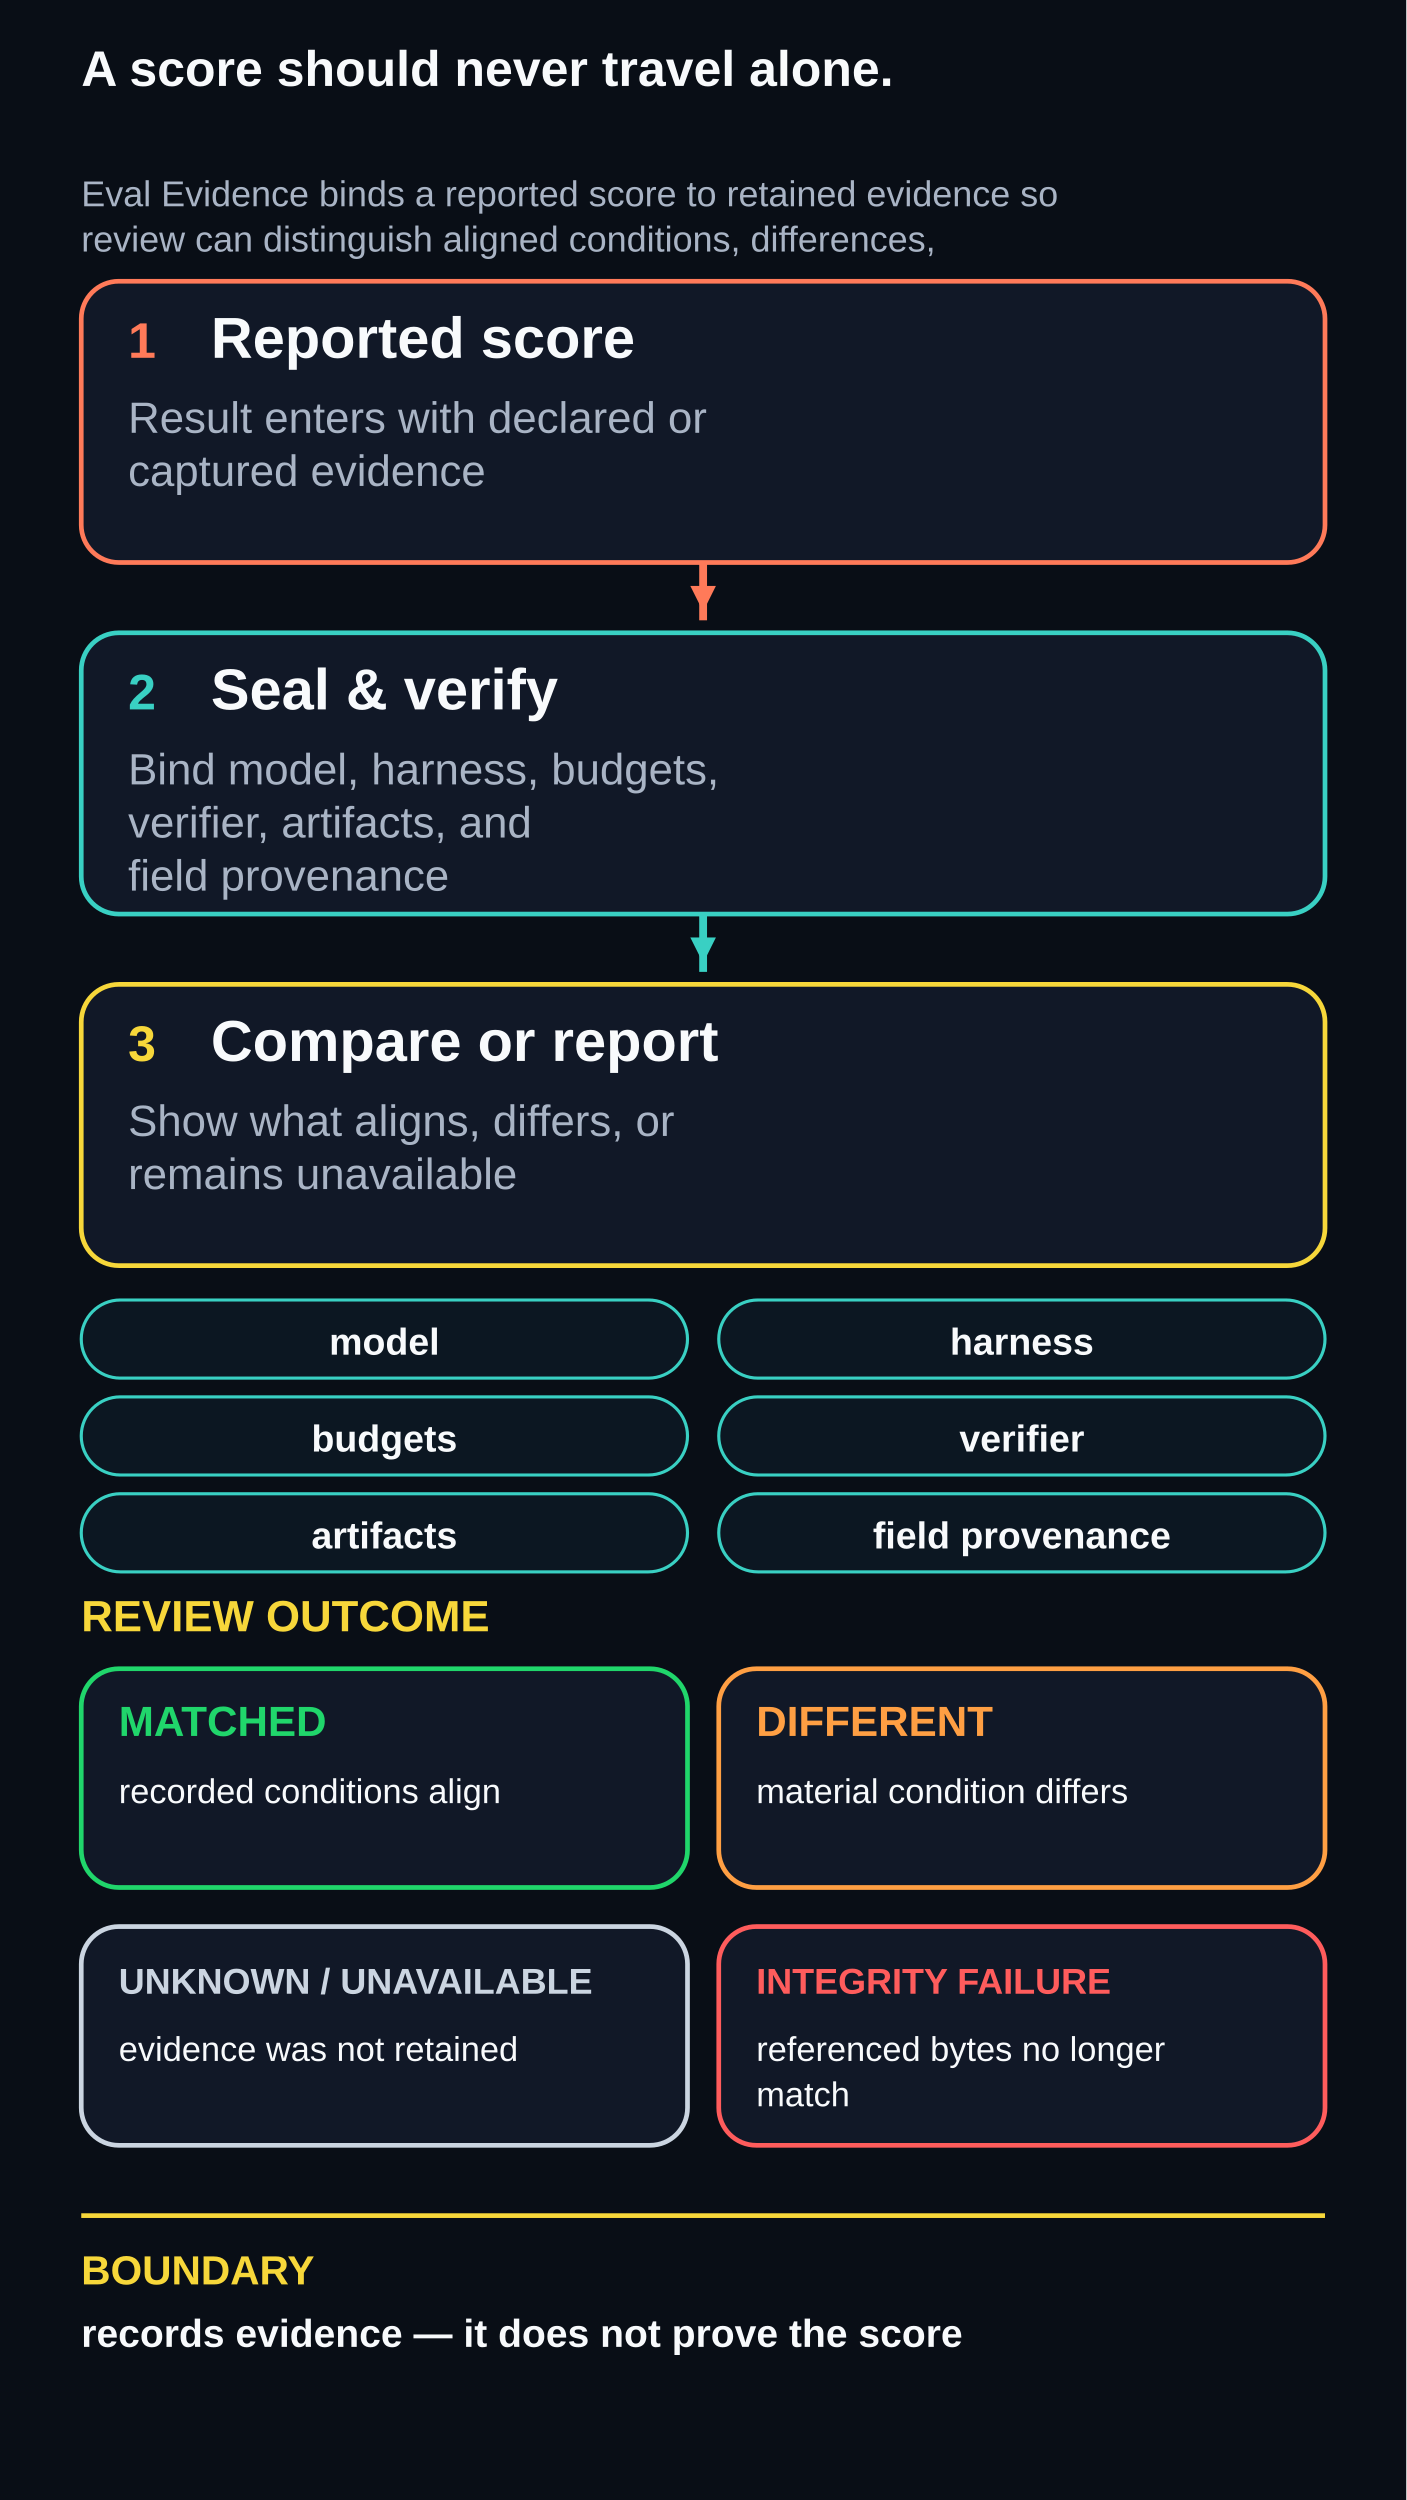
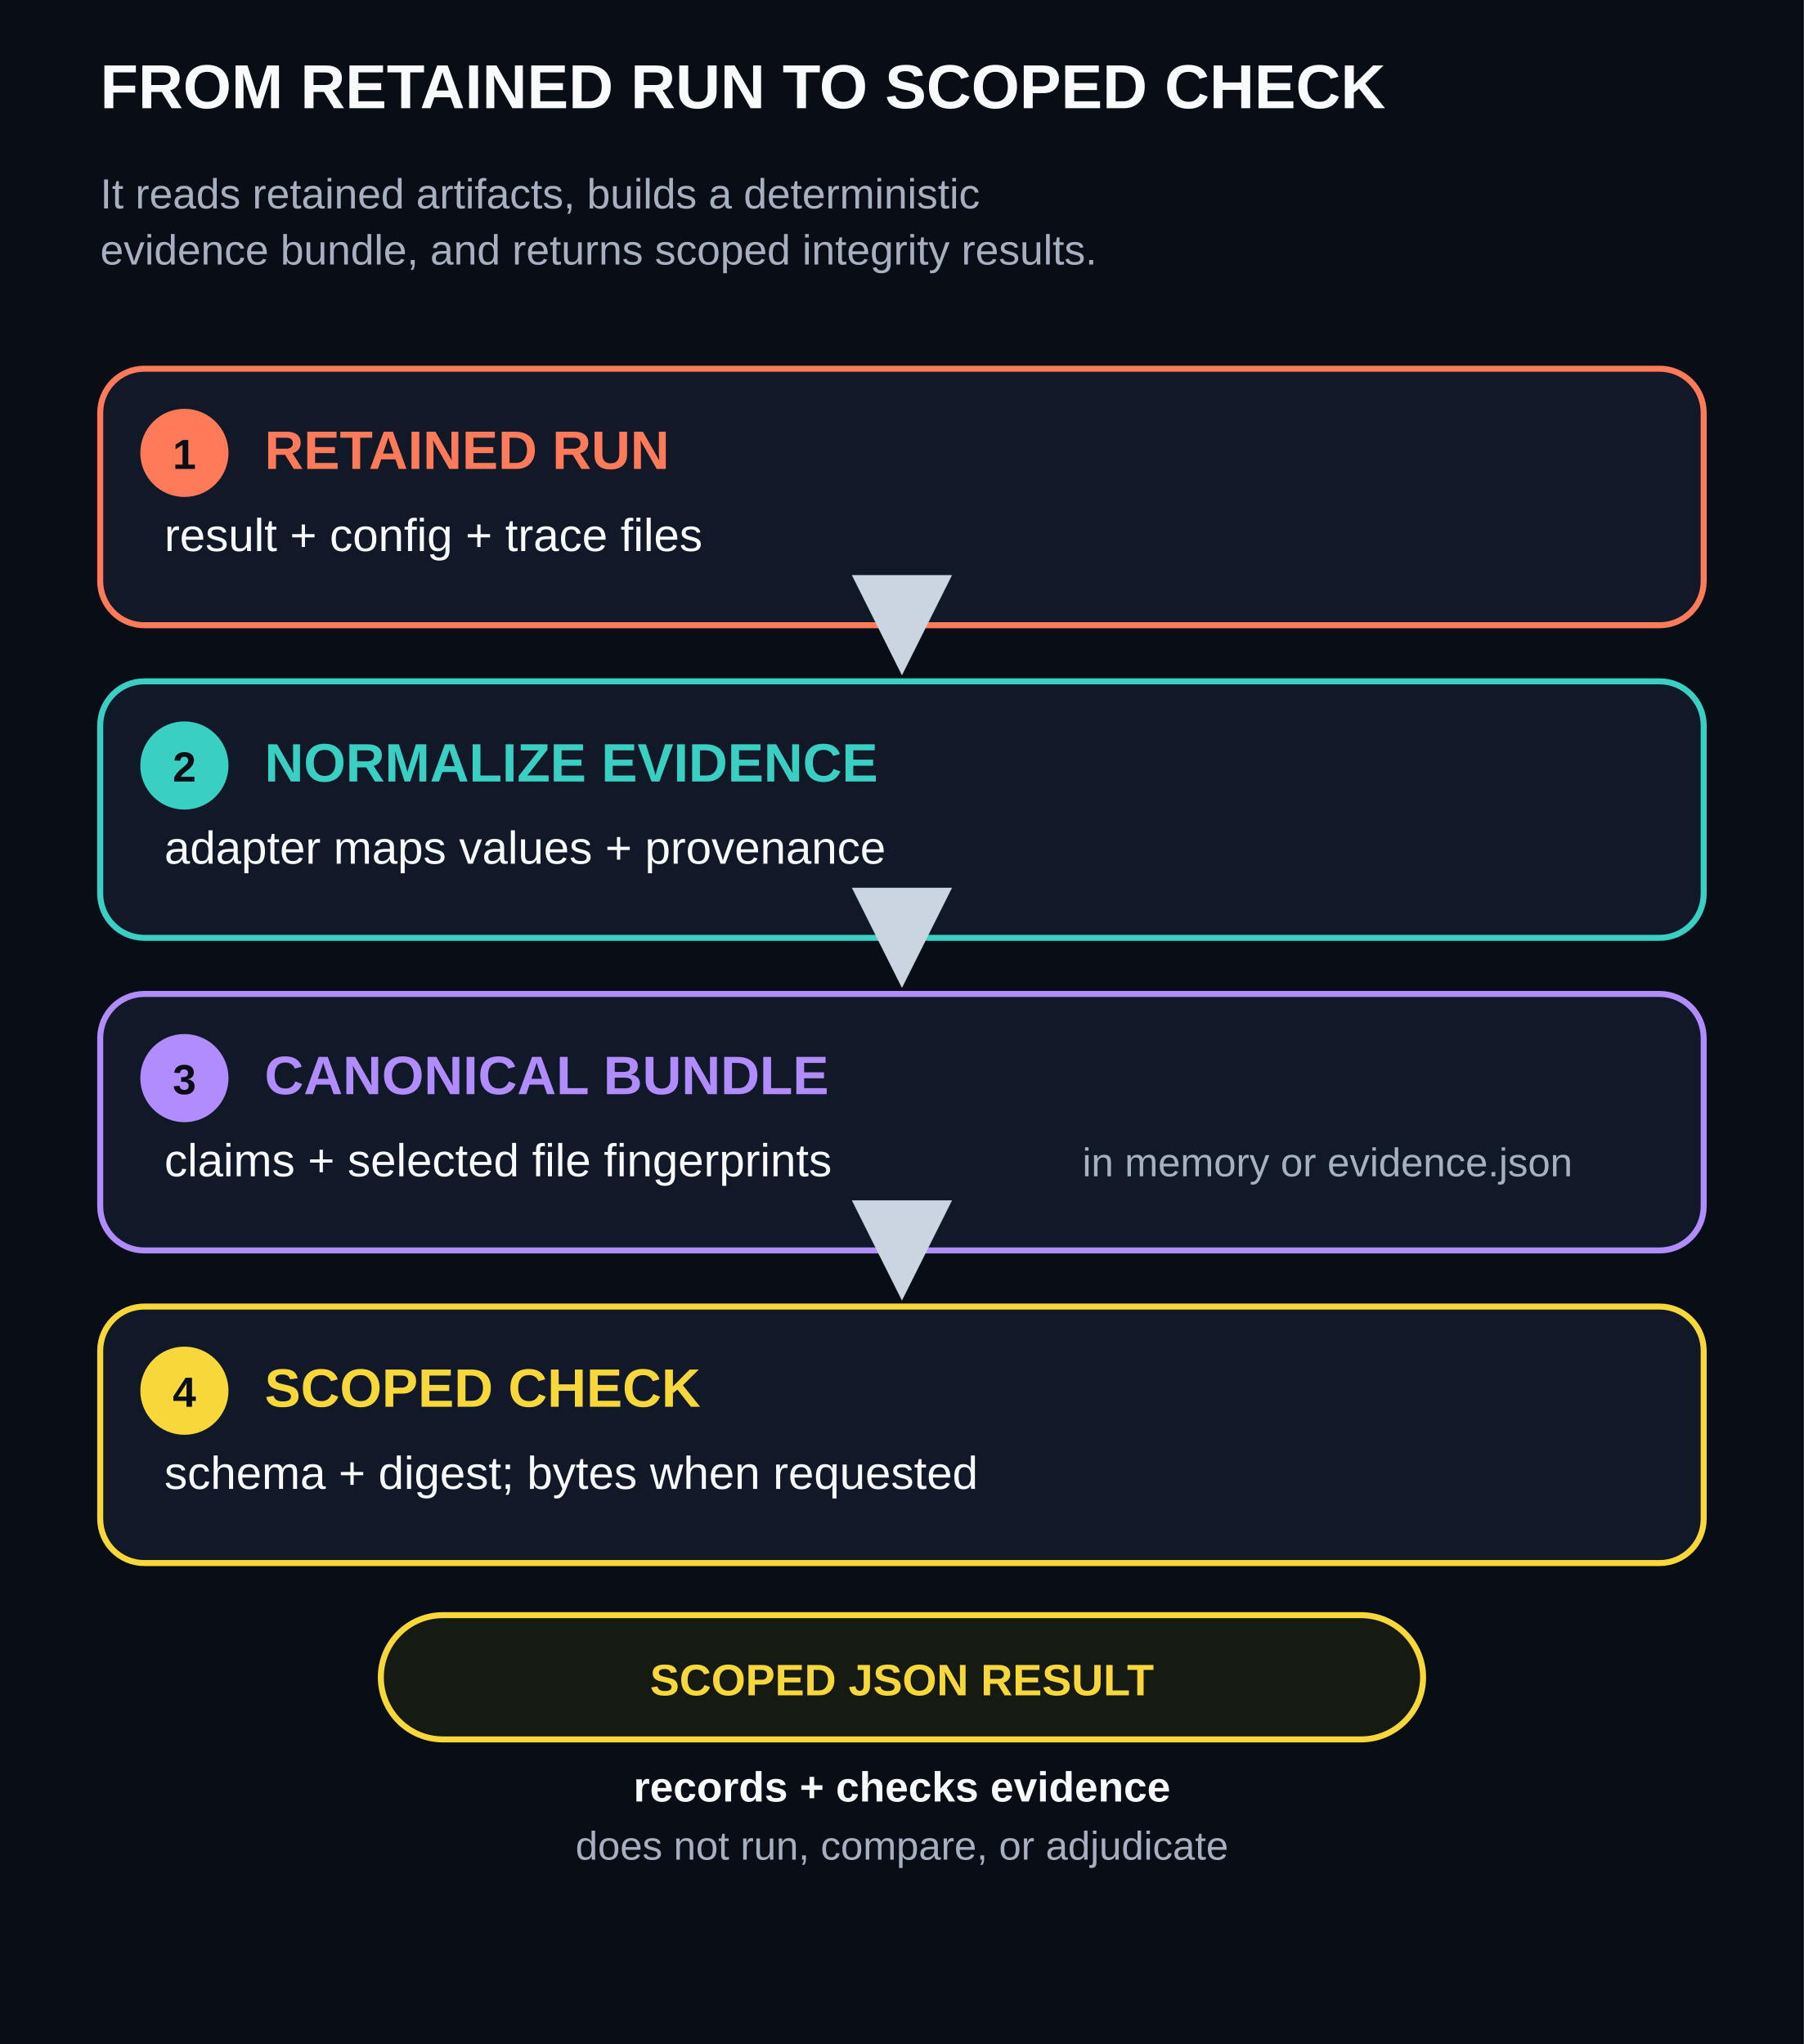
- <svg xmlns="http://www.w3.org/2000/svg" width="900" height="1600" viewBox="0 0 900 1600" role="img" aria-labelledby="figure-title figure-desc">
-   <rect width="900" height="1600" fill="#090E16" />
-   <text x="52" y="55" fill="#F8FAFC" font-family="Arial" font-size="32" font-weight="800" text-anchor="start">A score should never travel alone.</text>
-   <text x="52" y="132" fill="#A9B4C5" font-family="Arial" font-size="23" font-weight="500" text-anchor="start">Eval Evidence binds a reported score to retained evidence so</text>
-   <text x="52" y="161" fill="#A9B4C5" font-family="Arial" font-size="23" font-weight="500" text-anchor="start">review can distinguish aligned conditions, differences,</text>
-   <rect x="52" y="180" width="796" height="180" rx="24" fill="#111827" stroke="#FF7A59" stroke-width="3" />
-   <text x="82" y="229" fill="#FF7A59" font-family="Arial" font-size="32" font-weight="800" text-anchor="start">1</text>
-   <text x="135" y="229" fill="#F8FAFC" font-family="Arial" font-size="37" font-weight="800" text-anchor="start">Reported score</text>
-   <text x="82" y="277" fill="#A9B4C5" font-family="Arial" font-size="28" font-weight="500" text-anchor="start">Result enters with declared or</text>
-   <text x="82" y="311" fill="#A9B4C5" font-family="Arial" font-size="28" font-weight="500" text-anchor="start">captured evidence</text>
-   <path d="M450 360 L450 397" stroke="#FF7A59" stroke-width="5" fill="none" />
-   <text x="450" y="391" fill="#FF7A59" font-family="Arial" font-size="28" font-weight="800" text-anchor="middle">▼</text>
-   <rect x="52" y="405" width="796" height="180" rx="24" fill="#111827" stroke="#39D0C3" stroke-width="3" />
-   <text x="82" y="454" fill="#39D0C3" font-family="Arial" font-size="32" font-weight="800" text-anchor="start">2</text>
-   <text x="135" y="454" fill="#F8FAFC" font-family="Arial" font-size="37" font-weight="800" text-anchor="start">Seal &amp; verify</text>
-   <text x="82" y="502" fill="#A9B4C5" font-family="Arial" font-size="28" font-weight="500" text-anchor="start">Bind model, harness, budgets,</text>
-   <text x="82" y="536" fill="#A9B4C5" font-family="Arial" font-size="28" font-weight="500" text-anchor="start">verifier, artifacts, and</text>
-   <text x="82" y="570" fill="#A9B4C5" font-family="Arial" font-size="28" font-weight="500" text-anchor="start">field provenance</text>
-   <path d="M450 585 L450 622" stroke="#39D0C3" stroke-width="5" fill="none" />
-   <text x="450" y="616" fill="#39D0C3" font-family="Arial" font-size="28" font-weight="800" text-anchor="middle">▼</text>
-   <rect x="52" y="630" width="796" height="180" rx="24" fill="#111827" stroke="#F7D73A" stroke-width="3" />
-   <text x="82" y="679" fill="#F7D73A" font-family="Arial" font-size="32" font-weight="800" text-anchor="start">3</text>
-   <text x="135" y="679" fill="#F8FAFC" font-family="Arial" font-size="37" font-weight="800" text-anchor="start">Compare or report</text>
-   <text x="82" y="727" fill="#A9B4C5" font-family="Arial" font-size="28" font-weight="500" text-anchor="start">Show what aligns, differs, or</text>
-   <text x="82" y="761" fill="#A9B4C5" font-family="Arial" font-size="28" font-weight="500" text-anchor="start">remains unavailable</text>
-   <rect x="52" y="832" width="388" height="50" rx="25" fill="#0C1722" stroke="#39D0C3" stroke-width="2" />
-   <text x="246" y="867" fill="#F8FAFC" font-family="Arial" font-size="24" font-weight="700" text-anchor="middle">model</text>
-   <rect x="460" y="832" width="388" height="50" rx="25" fill="#0C1722" stroke="#39D0C3" stroke-width="2" />
-   <text x="654" y="867" fill="#F8FAFC" font-family="Arial" font-size="24" font-weight="700" text-anchor="middle">harness</text>
-   <rect x="52" y="894" width="388" height="50" rx="25" fill="#0C1722" stroke="#39D0C3" stroke-width="2" />
-   <text x="246" y="929" fill="#F8FAFC" font-family="Arial" font-size="24" font-weight="700" text-anchor="middle">budgets</text>
-   <rect x="460" y="894" width="388" height="50" rx="25" fill="#0C1722" stroke="#39D0C3" stroke-width="2" />
-   <text x="654" y="929" fill="#F8FAFC" font-family="Arial" font-size="24" font-weight="700" text-anchor="middle">verifier</text>
-   <rect x="52" y="956" width="388" height="50" rx="25" fill="#0C1722" stroke="#39D0C3" stroke-width="2" />
-   <text x="246" y="991" fill="#F8FAFC" font-family="Arial" font-size="24" font-weight="700" text-anchor="middle">artifacts</text>
-   <rect x="460" y="956" width="388" height="50" rx="25" fill="#0C1722" stroke="#39D0C3" stroke-width="2" />
-   <text x="654" y="991" fill="#F8FAFC" font-family="Arial" font-size="24" font-weight="700" text-anchor="middle">field provenance</text>
-   <text x="52" y="1044" fill="#F7D73A" font-family="Arial" font-size="28" font-weight="800" text-anchor="start">REVIEW OUTCOME</text>
-   <rect x="52" y="1068" width="388" height="140" rx="24" fill="#111827" stroke="#20D66B" stroke-width="3" />
-   <text x="76" y="1111" fill="#20D66B" font-family="Arial" font-size="27" font-weight="800" text-anchor="start">MATCHED</text>
-   <text x="76" y="1154" fill="#F8FAFC" font-family="Arial" font-size="22" font-weight="500" text-anchor="start">recorded conditions align</text>
-   <rect x="460" y="1068" width="388" height="140" rx="24" fill="#111827" stroke="#FF9F43" stroke-width="3" />
-   <text x="484" y="1111" fill="#FF9F43" font-family="Arial" font-size="27" font-weight="800" text-anchor="start">DIFFERENT</text>
-   <text x="484" y="1154" fill="#F8FAFC" font-family="Arial" font-size="22" font-weight="500" text-anchor="start">material condition differs</text>
-   <rect x="52" y="1233" width="388" height="140" rx="24" fill="#111827" stroke="#CBD5E1" stroke-width="3" />
-   <text x="76" y="1276" fill="#CBD5E1" font-family="Arial" font-size="23" font-weight="800" text-anchor="start">UNKNOWN / UNAVAILABLE</text>
-   <text x="76" y="1319" fill="#F8FAFC" font-family="Arial" font-size="22" font-weight="500" text-anchor="start">evidence was not retained</text>
-   <rect x="460" y="1233" width="388" height="140" rx="24" fill="#111827" stroke="#FF5C5C" stroke-width="3" />
-   <text x="484" y="1276" fill="#FF5C5C" font-family="Arial" font-size="23" font-weight="800" text-anchor="start">INTEGRITY FAILURE</text>
-   <text x="484" y="1319" fill="#F8FAFC" font-family="Arial" font-size="22" font-weight="500" text-anchor="start">referenced bytes no longer</text>
-   <text x="484" y="1348" fill="#F8FAFC" font-family="Arial" font-size="22" font-weight="500" text-anchor="start">match</text>
-   <path d="M52 1418 L848 1418" stroke="#F7D73A" stroke-width="3" fill="none" />
-   <text x="52" y="1462" fill="#F7D73A" font-family="Arial" font-size="26" font-weight="800" text-anchor="start">BOUNDARY</text>
-   <text x="52" y="1502" fill="#F8FAFC" font-family="Arial" font-size="25" font-weight="600" text-anchor="start">records evidence — it does not prove the score</text>
+ <svg xmlns="http://www.w3.org/2000/svg" width="900" height="1020" viewBox="0 0 900 1020" role="img" aria-labelledby="figure-title figure-desc">
+   <defs>
+     <marker id="arrow" markerWidth="11" markerHeight="11" refX="9" refY="5" orient="auto">
+       <path d="M0 0 L0 10 L10 5 Z" fill="#CBD5E1" />
+     </marker>
+   </defs>
+   <rect width="900" height="1020" fill="#090E16" />
+   <text x="50" y="54" text-anchor="start" fill="#F8FAFC" font-family="Arial" font-size="31" font-weight="800">FROM RETAINED RUN TO SCOPED CHECK</text>
+   <text x="50" y="104" text-anchor="start" fill="#A7B0C0" font-family="Arial" font-size="21" font-weight="500">It reads retained artifacts, builds a deterministic</text>
+   <text x="50" y="132" text-anchor="start" fill="#A7B0C0" font-family="Arial" font-size="21" font-weight="500">evidence bundle, and returns scoped integrity results.</text>
+   <rect x="50" y="184" width="800" height="128" rx="22" fill="#111827" stroke="#FF7A59" stroke-width="3" />
+   <circle cx="92" cy="226" r="22" fill="#FF7A59" />
+   <text x="92" y="234" text-anchor="middle" fill="#090E16" font-family="Arial" font-size="21" font-weight="800">1</text>
+   <text x="132" y="234" text-anchor="start" fill="#FF7A59" font-family="Arial" font-size="27" font-weight="800">RETAINED RUN</text>
+   <text x="82" y="275" text-anchor="start" fill="#F8FAFC" font-family="Arial" font-size="23" font-weight="500">result + config + trace files</text>
+   <path d="M450 312 V332" stroke="#CBD5E1" stroke-width="5" marker-end="url(#arrow)" />
+   <rect x="50" y="340" width="800" height="128" rx="22" fill="#111827" stroke="#39D0C3" stroke-width="3" />
+   <circle cx="92" cy="382" r="22" fill="#39D0C3" />
+   <text x="92" y="390" text-anchor="middle" fill="#090E16" font-family="Arial" font-size="21" font-weight="800">2</text>
+   <text x="132" y="390" text-anchor="start" fill="#39D0C3" font-family="Arial" font-size="27" font-weight="800">NORMALIZE EVIDENCE</text>
+   <text x="82" y="431" text-anchor="start" fill="#F8FAFC" font-family="Arial" font-size="23" font-weight="500">adapter maps values + provenance</text>
+   <path d="M450 468 V488" stroke="#CBD5E1" stroke-width="5" marker-end="url(#arrow)" />
+   <rect x="50" y="496" width="800" height="128" rx="22" fill="#111827" stroke="#B18CFF" stroke-width="3" />
+   <circle cx="92" cy="538" r="22" fill="#B18CFF" />
+   <text x="92" y="546" text-anchor="middle" fill="#090E16" font-family="Arial" font-size="21" font-weight="800">3</text>
+   <text x="132" y="546" text-anchor="start" fill="#B18CFF" font-family="Arial" font-size="27" font-weight="800">CANONICAL BUNDLE</text>
+   <text x="82" y="587" text-anchor="start" fill="#F8FAFC" font-family="Arial" font-size="23" font-weight="500">claims + selected file fingerprints</text>
+   <text x="540" y="587" text-anchor="start" fill="#A7B0C0" font-family="Arial" font-size="20" font-weight="500">in memory or evidence.json</text>
+   <path d="M450 624 V644" stroke="#CBD5E1" stroke-width="5" marker-end="url(#arrow)" />
+   <rect x="50" y="652" width="800" height="128" rx="22" fill="#111827" stroke="#F7D73A" stroke-width="3" />
+   <circle cx="92" cy="694" r="22" fill="#F7D73A" />
+   <text x="92" y="702" text-anchor="middle" fill="#090E16" font-family="Arial" font-size="21" font-weight="800">4</text>
+   <text x="132" y="702" text-anchor="start" fill="#F7D73A" font-family="Arial" font-size="27" font-weight="800">SCOPED CHECK</text>
+   <text x="82" y="743" text-anchor="start" fill="#F8FAFC" font-family="Arial" font-size="23" font-weight="500">schema + digest; bytes when requested</text>
+   <rect x="190" y="806" width="520" height="62" rx="31" fill="#151A13" stroke="#F7D73A" stroke-width="3" />
+   <text x="450" y="846" text-anchor="middle" fill="#F7D73A" font-family="Arial" font-size="22" font-weight="800">SCOPED JSON RESULT</text>
+   <text x="450" y="899" text-anchor="middle" fill="#F8FAFC" font-family="Arial" font-size="21" font-weight="700">records + checks evidence</text>
+   <text x="450" y="928" text-anchor="middle" fill="#A7B0C0" font-family="Arial" font-size="20" font-weight="500">does not run, compare, or adjudicate</text>
</svg>
